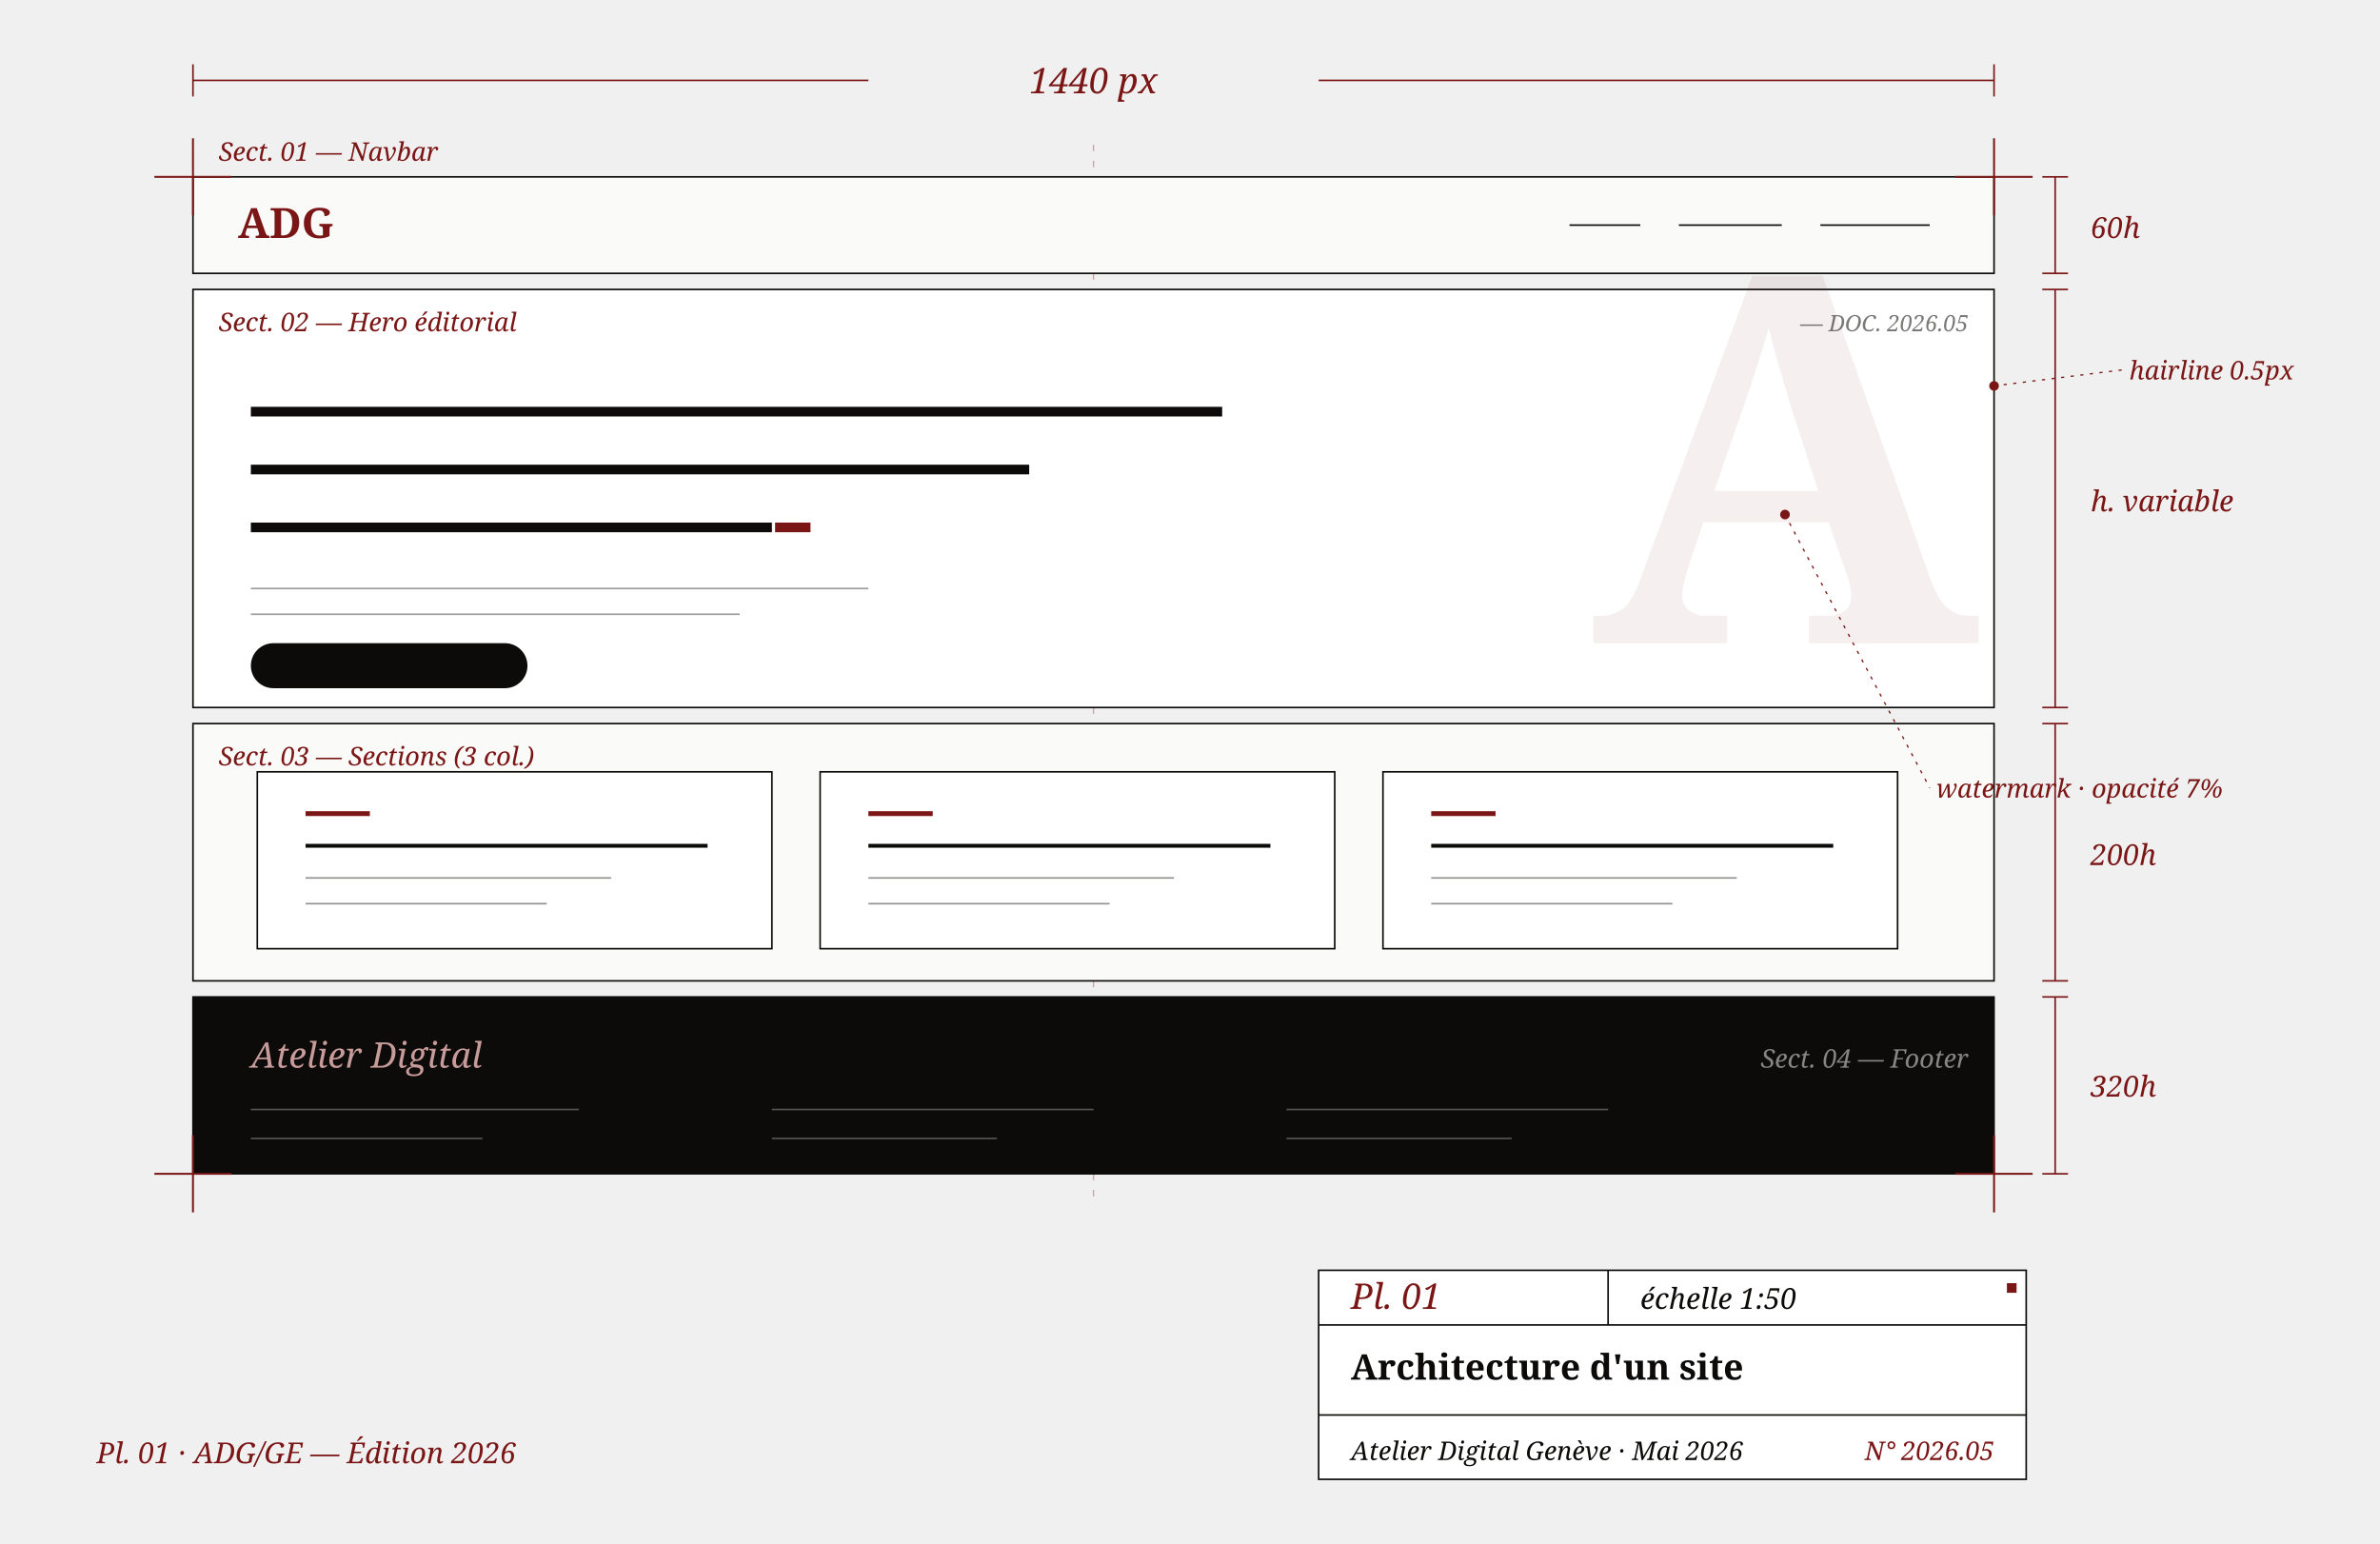
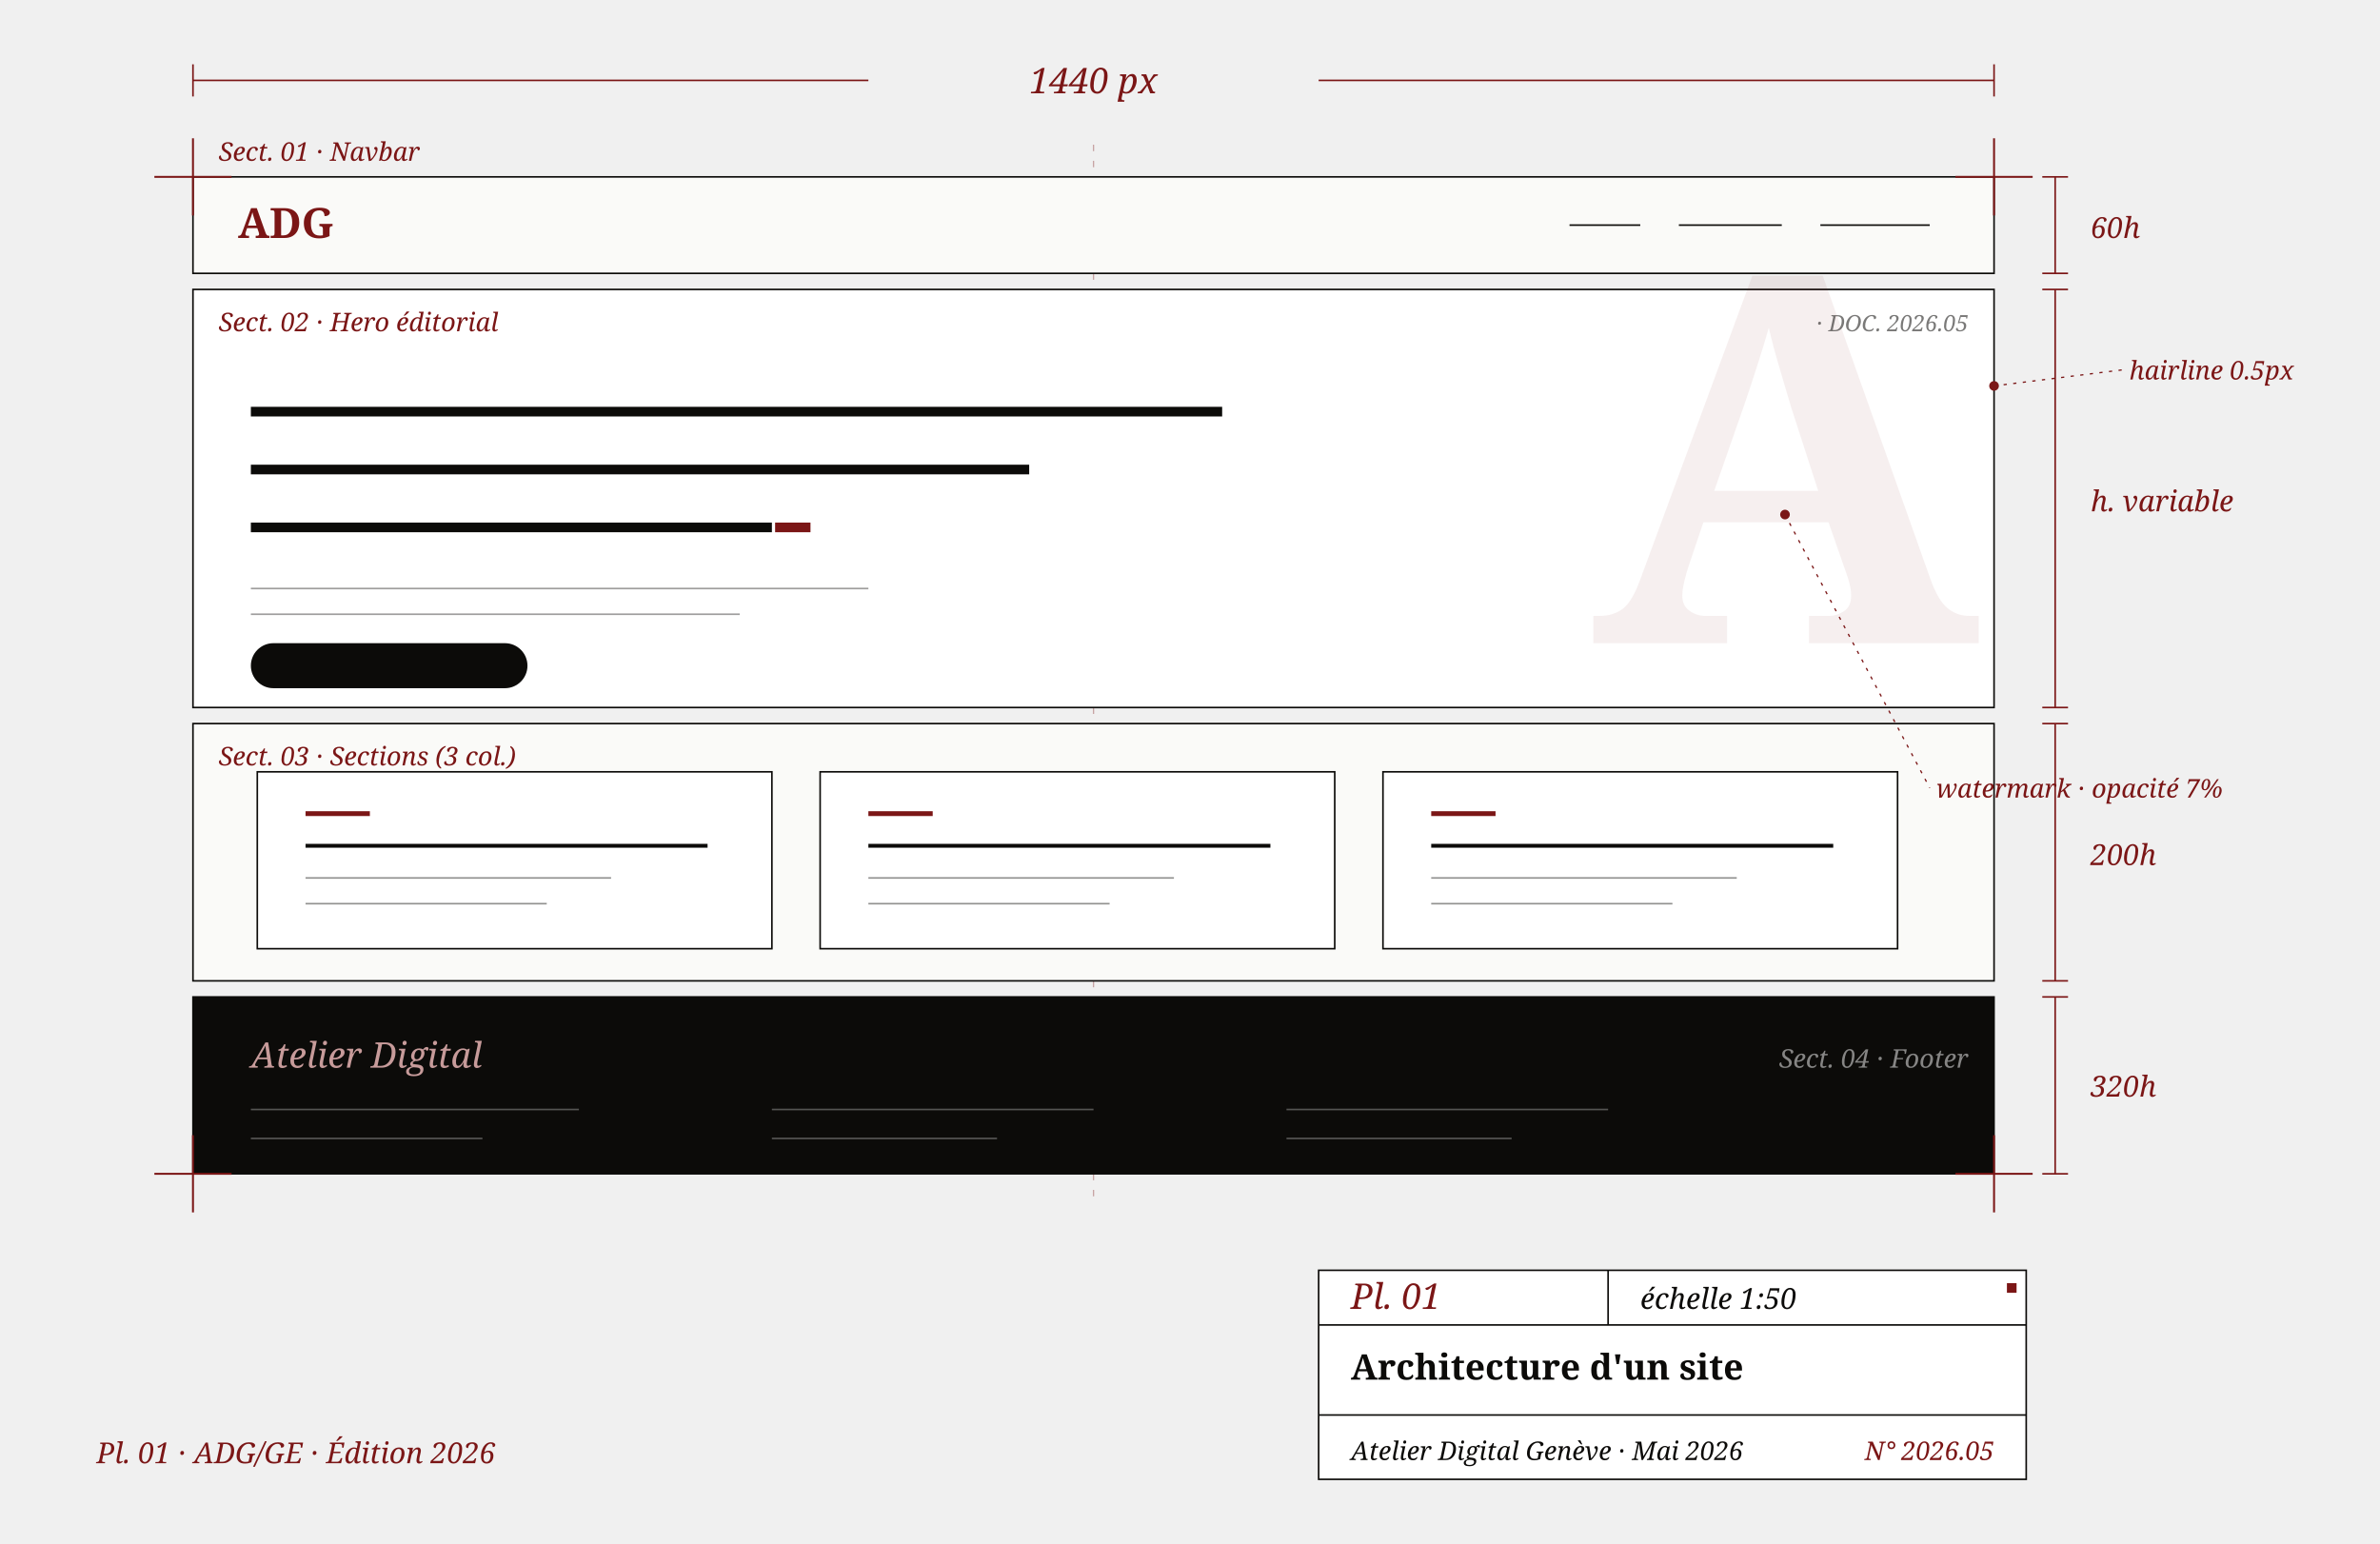
<svg xmlns="http://www.w3.org/2000/svg" viewBox="0 0 740 480" role="img" style="font-family: 'Fraunces', 'Iowan Old Style', Cambria, Georgia, serif;">
  <g stroke="#7B1616" stroke-width="0.5" fill="none">
    <line x1="60" y1="25" x2="270" y2="25" />
    <line x1="410" y1="25" x2="620" y2="25" />
    <line x1="60" y1="20" x2="60" y2="30" />
    <line x1="620" y1="20" x2="620" y2="30" />
  </g>
  <text x="340" y="29" text-anchor="middle" fill="#7B1616" font-size="11" font-style="italic">1440 px</text>
  <g stroke="#7B1616" stroke-width="0.5" fill="none">
    <line x1="635" y1="55" x2="643" y2="55" />
    <line x1="635" y1="85" x2="643" y2="85" />
    <line x1="639" y1="55" x2="639" y2="85" />
    <line x1="635" y1="90" x2="643" y2="90" />
    <line x1="635" y1="220" x2="643" y2="220" />
    <line x1="639" y1="90" x2="639" y2="220" />
    <line x1="635" y1="225" x2="643" y2="225" />
    <line x1="635" y1="305" x2="643" y2="305" />
    <line x1="639" y1="225" x2="639" y2="305" />
    <line x1="635" y1="310" x2="643" y2="310" />
    <line x1="635" y1="365" x2="643" y2="365" />
    <line x1="639" y1="310" x2="639" y2="365" />
  </g>
  <text x="650" y="74" fill="#7B1616" font-size="9" font-style="italic">60h</text>
  <text x="650" y="159" fill="#7B1616" font-size="9" font-style="italic">h. variable</text>
  <text x="650" y="269" fill="#7B1616" font-size="9" font-style="italic">200h</text>
  <text x="650" y="341" fill="#7B1616" font-size="9" font-style="italic">320h</text>
  <line x1="340" y1="45" x2="340" y2="372" stroke="#7B1616" stroke-width="0.4" stroke-dasharray="2 3" opacity="0.35" />
  <rect x="60" y="55" width="560" height="30" fill="#FAFAF8" stroke="#0C0B09" stroke-width="0.5" />
  <text x="74" y="74" fill="#7B1616" font-size="13" font-weight="600">ADG</text>
  <line x1="488" y1="70" x2="510" y2="70" stroke="#0C0B09" stroke-width="0.5" />
  <line x1="522" y1="70" x2="554" y2="70" stroke="#0C0B09" stroke-width="0.5" />
  <line x1="566" y1="70" x2="600" y2="70" stroke="#0C0B09" stroke-width="0.5" />
-   <text x="68" y="50" fill="#7B1616" font-size="8" font-style="italic">Sect. 01 — Navbar</text>
+   <text x="68" y="50" fill="#7B1616" font-size="8" font-style="italic">Sect. 01 · Navbar</text>
  <rect x="60" y="90" width="560" height="130" fill="#FFFFFF" stroke="#0C0B09" stroke-width="0.5" />
  <text x="555" y="200" text-anchor="middle" fill="#7B1616" font-size="160" font-weight="700" opacity="0.07">A</text>
  <line x1="78" y1="128" x2="380" y2="128" stroke="#0C0B09" stroke-width="3" />
  <line x1="78" y1="146" x2="320" y2="146" stroke="#0C0B09" stroke-width="3" />
  <line x1="78" y1="164" x2="240" y2="164" stroke="#0C0B09" stroke-width="3" />
  <line x1="241" y1="164" x2="252" y2="164" stroke="#7B1616" stroke-width="3" />
  <line x1="78" y1="183" x2="270" y2="183" stroke="#0C0B09" stroke-width="0.5" opacity="0.4" />
  <line x1="78" y1="191" x2="230" y2="191" stroke="#0C0B09" stroke-width="0.5" opacity="0.4" />
  <rect x="78" y="200" width="86" height="14" rx="7" fill="#0C0B09" />
-   <text x="68" y="103" fill="#7B1616" font-size="8" font-style="italic">Sect. 02 — Hero éditorial</text>
-   <text x="612" y="103" text-anchor="end" fill="#0C0B09" font-size="7" font-style="italic" opacity="0.55">— DOC. 2026.05</text>
+   <text x="68" y="103" fill="#7B1616" font-size="8" font-style="italic">Sect. 02 · Hero éditorial</text>
+   <text x="612" y="103" text-anchor="end" fill="#0C0B09" font-size="7" font-style="italic" opacity="0.55">· DOC. 2026.05</text>
  <rect x="60" y="225" width="560" height="80" fill="#FAFAF8" stroke="#0C0B09" stroke-width="0.5" />
  <rect x="80" y="240" width="160" height="55" fill="#FFFFFF" stroke="#0C0B09" stroke-width="0.5" />
  <rect x="255" y="240" width="160" height="55" fill="#FFFFFF" stroke="#0C0B09" stroke-width="0.5" />
  <rect x="430" y="240" width="160" height="55" fill="#FFFFFF" stroke="#0C0B09" stroke-width="0.5" />
  <g>
    <line x1="95" y1="253" x2="115" y2="253" stroke="#7B1616" stroke-width="1.5" />
    <line x1="95" y1="263" x2="220" y2="263" stroke="#0C0B09" stroke-width="1.2" />
    <line x1="95" y1="273" x2="190" y2="273" stroke="#0C0B09" stroke-width="0.5" opacity="0.45" />
    <line x1="95" y1="281" x2="170" y2="281" stroke="#0C0B09" stroke-width="0.5" opacity="0.45" />
  </g>
  <g>
    <line x1="270" y1="253" x2="290" y2="253" stroke="#7B1616" stroke-width="1.5" />
    <line x1="270" y1="263" x2="395" y2="263" stroke="#0C0B09" stroke-width="1.2" />
    <line x1="270" y1="273" x2="365" y2="273" stroke="#0C0B09" stroke-width="0.5" opacity="0.45" />
    <line x1="270" y1="281" x2="345" y2="281" stroke="#0C0B09" stroke-width="0.5" opacity="0.45" />
  </g>
  <g>
    <line x1="445" y1="253" x2="465" y2="253" stroke="#7B1616" stroke-width="1.5" />
    <line x1="445" y1="263" x2="570" y2="263" stroke="#0C0B09" stroke-width="1.2" />
    <line x1="445" y1="273" x2="540" y2="273" stroke="#0C0B09" stroke-width="0.5" opacity="0.45" />
    <line x1="445" y1="281" x2="520" y2="281" stroke="#0C0B09" stroke-width="0.5" opacity="0.45" />
  </g>
-   <text x="68" y="238" fill="#7B1616" font-size="8" font-style="italic">Sect. 03 — Sections (3 col.)</text>
+   <text x="68" y="238" fill="#7B1616" font-size="8" font-style="italic">Sect. 03 · Sections (3 col.)</text>
  <rect x="60" y="310" width="560" height="55" fill="#0C0B09" stroke="#0C0B09" stroke-width="0.5" />
  <text x="78" y="332" fill="#E8B4B4" font-size="11" font-style="italic" opacity="0.85">Atelier Digital</text>
  <line x1="78" y1="345" x2="180" y2="345" stroke="#FFFFFF" stroke-width="0.5" opacity="0.3" />
  <line x1="78" y1="354" x2="150" y2="354" stroke="#FFFFFF" stroke-width="0.5" opacity="0.3" />
  <line x1="240" y1="345" x2="340" y2="345" stroke="#FFFFFF" stroke-width="0.5" opacity="0.3" />
  <line x1="240" y1="354" x2="310" y2="354" stroke="#FFFFFF" stroke-width="0.5" opacity="0.3" />
  <line x1="400" y1="345" x2="500" y2="345" stroke="#FFFFFF" stroke-width="0.5" opacity="0.3" />
  <line x1="400" y1="354" x2="470" y2="354" stroke="#FFFFFF" stroke-width="0.5" opacity="0.3" />
-   <text x="612" y="332" text-anchor="end" fill="#FFFFFF" font-size="8" font-style="italic" opacity="0.5">Sect. 04 — Footer</text>
+   <text x="612" y="332" text-anchor="end" fill="#FFFFFF" font-size="8" font-style="italic" opacity="0.5">Sect. 04 · Footer</text>
  <g stroke="#7B1616" stroke-width="0.6" fill="none">
    <line x1="48" y1="55" x2="72" y2="55" />
    <line x1="60" y1="43" x2="60" y2="67" />
    <line x1="608" y1="55" x2="632" y2="55" />
    <line x1="620" y1="43" x2="620" y2="67" />
    <line x1="48" y1="365" x2="72" y2="365" />
    <line x1="60" y1="353" x2="60" y2="377" />
    <line x1="608" y1="365" x2="632" y2="365" />
    <line x1="620" y1="353" x2="620" y2="377" />
  </g>
  <line x1="620" y1="120" x2="660" y2="115" stroke="#7B1616" stroke-width="0.4" stroke-dasharray="1 2" />
  <circle cx="620" cy="120" r="1.5" fill="#7B1616" />
  <text x="662" y="118" fill="#7B1616" font-size="8" font-style="italic">hairline 0.5px</text>
  <line x1="555" y1="160" x2="600" y2="245" stroke="#7B1616" stroke-width="0.4" stroke-dasharray="1 2" />
  <circle cx="555" cy="160" r="1.5" fill="#7B1616" />
  <text x="602" y="248" fill="#7B1616" font-size="8" font-style="italic">watermark · opacité 7%</text>
-   <text x="30" y="455" fill="#7B1616" font-size="9" font-style="italic">Pl. 01 · ADG/GE — Édition 2026</text>
+   <text x="30" y="455" fill="#7B1616" font-size="9" font-style="italic">Pl. 01 · ADG/GE · Édition 2026</text>
  <g stroke="#0C0B09" stroke-width="0.5" fill="none">
    <rect x="410" y="395" width="220" height="65" fill="#FFFFFF" />
    <line x1="410" y1="412" x2="630" y2="412" />
    <line x1="410" y1="440" x2="630" y2="440" />
    <line x1="500" y1="395" x2="500" y2="412" />
  </g>
  <text x="420" y="407" fill="#7B1616" font-size="11" font-style="italic" font-weight="500">Pl. 01</text>
  <text x="510" y="407" fill="#0C0B09" font-size="9" font-style="italic">échelle 1:50</text>
  <text x="420" y="429" fill="#0C0B09" font-size="11" font-weight="600">Architecture d'un site</text>
  <text x="420" y="454" fill="#0C0B09" font-size="8" font-style="italic">Atelier Digital Genève · Mai 2026</text>
  <text x="620" y="454" text-anchor="end" fill="#7B1616" font-size="8" font-style="italic">N° 2026.05</text>
  <rect x="624" y="399" width="3" height="3" fill="#7B1616" />
</svg>
